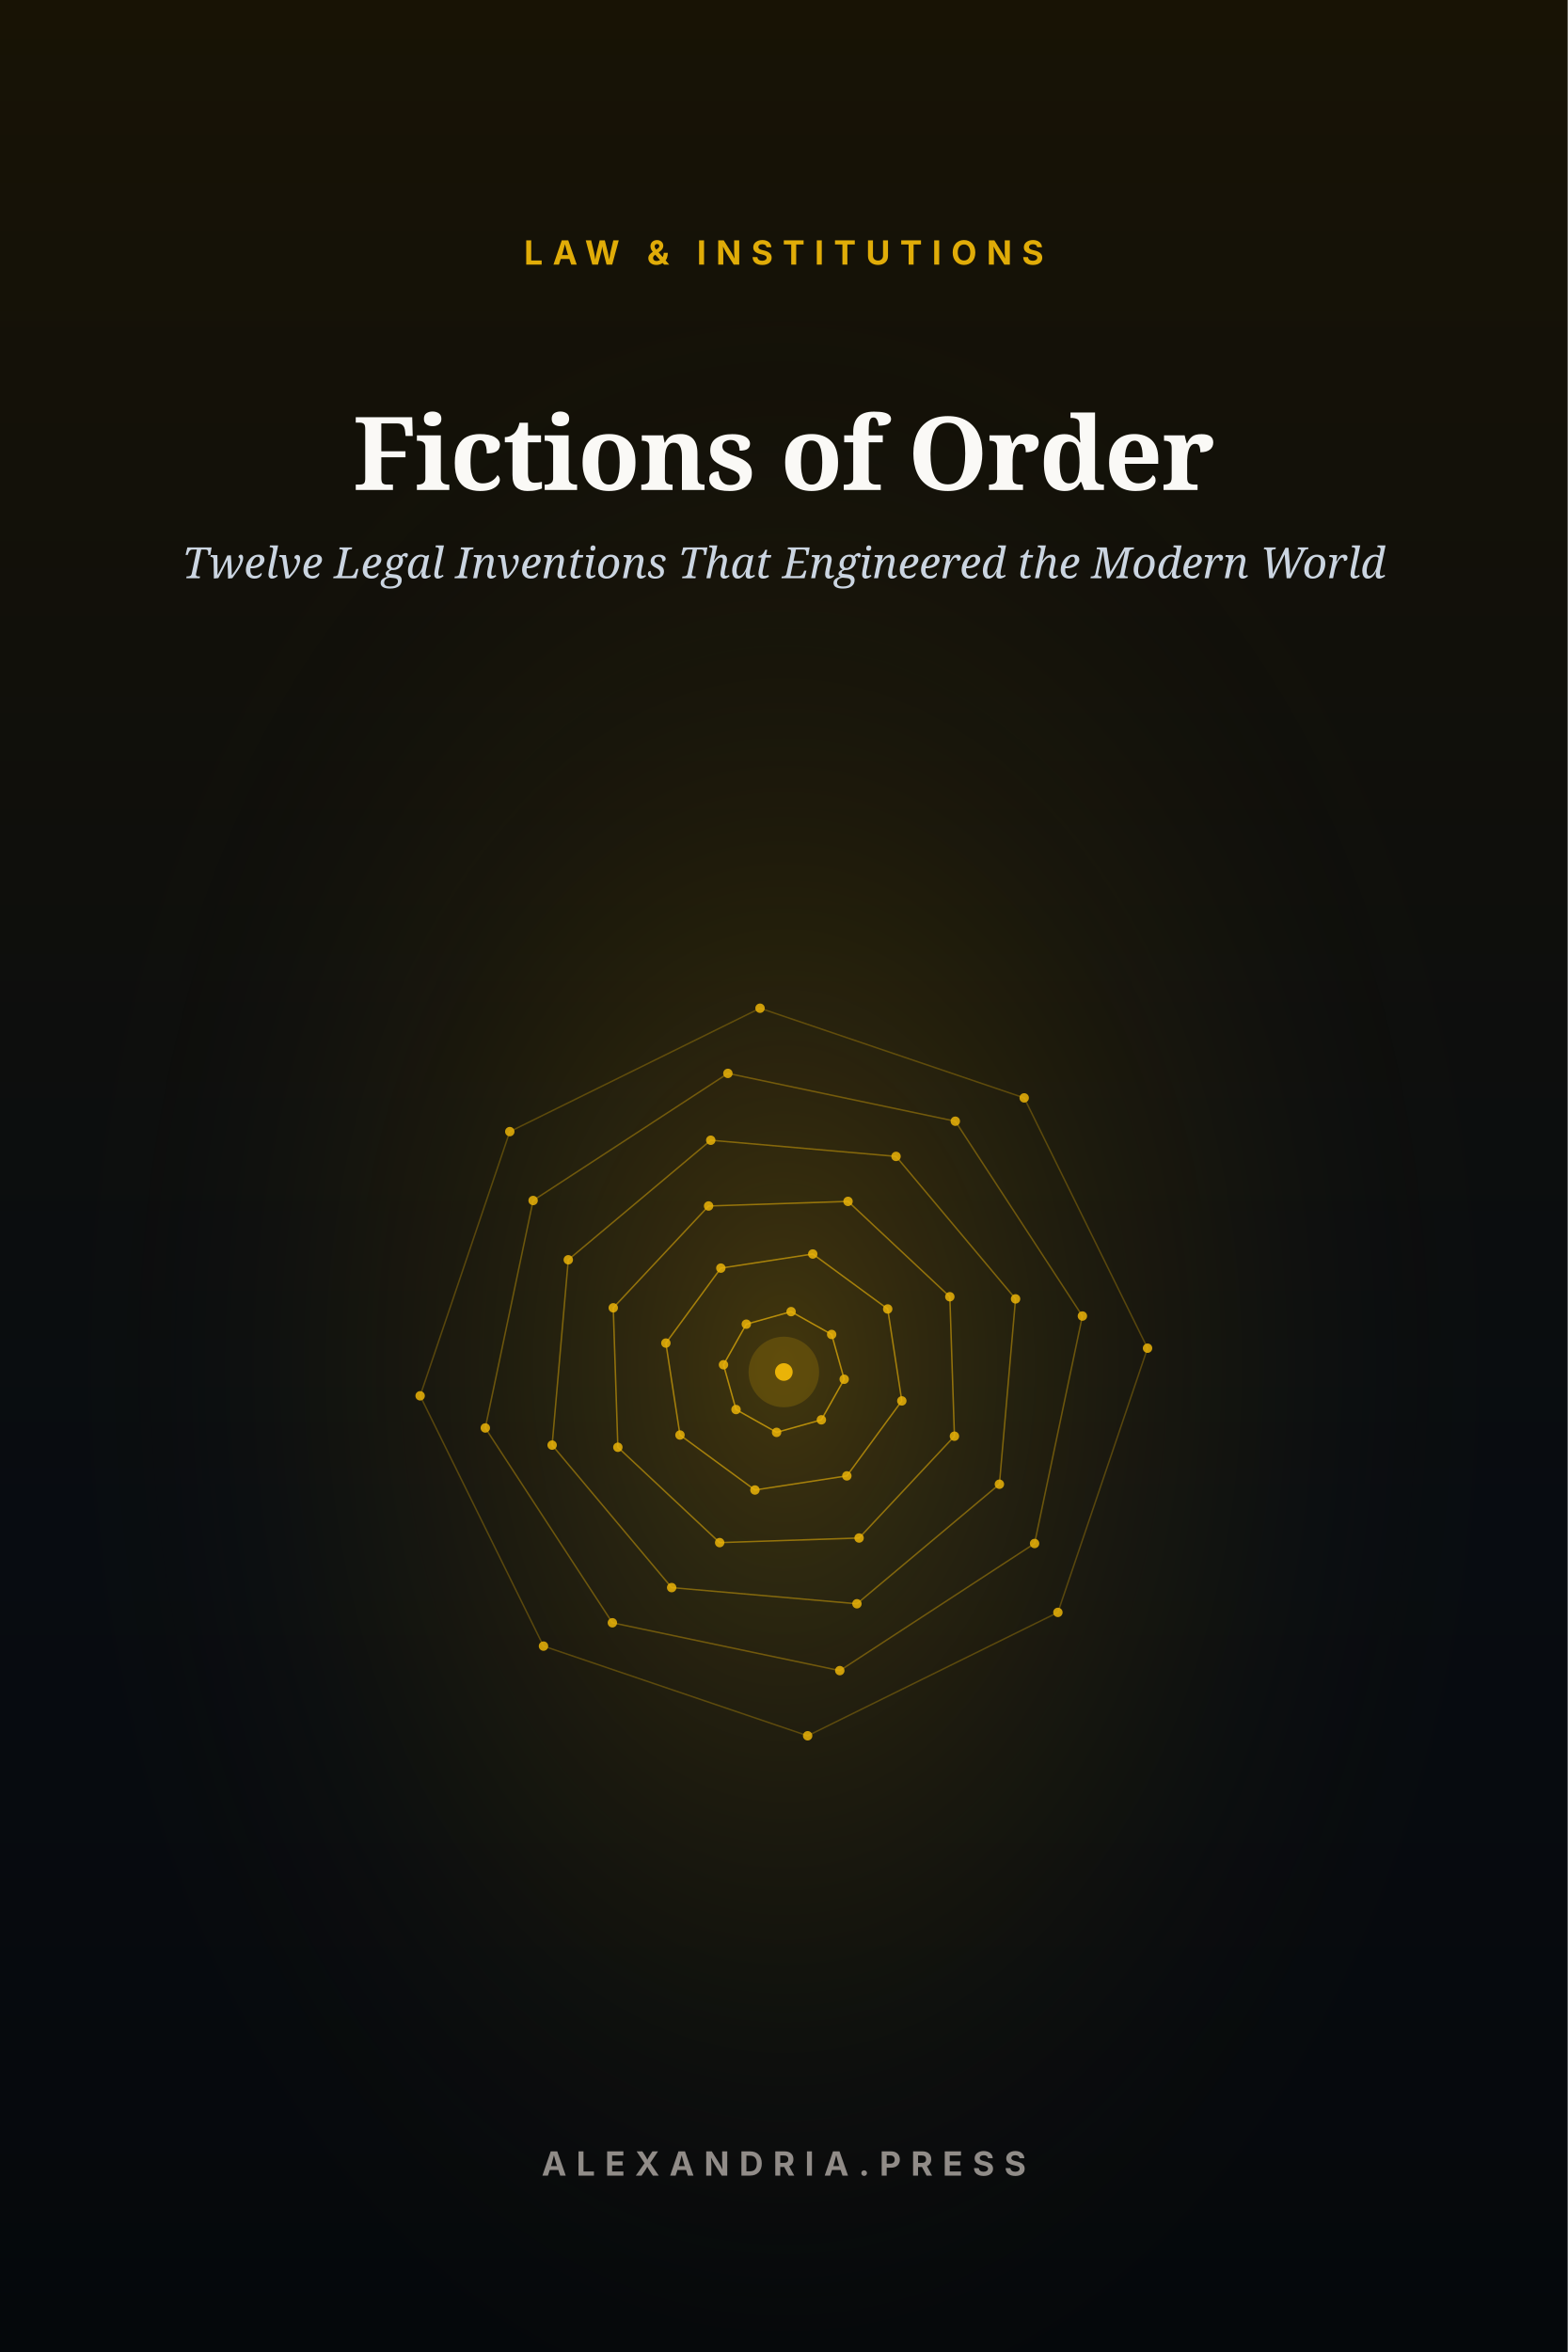
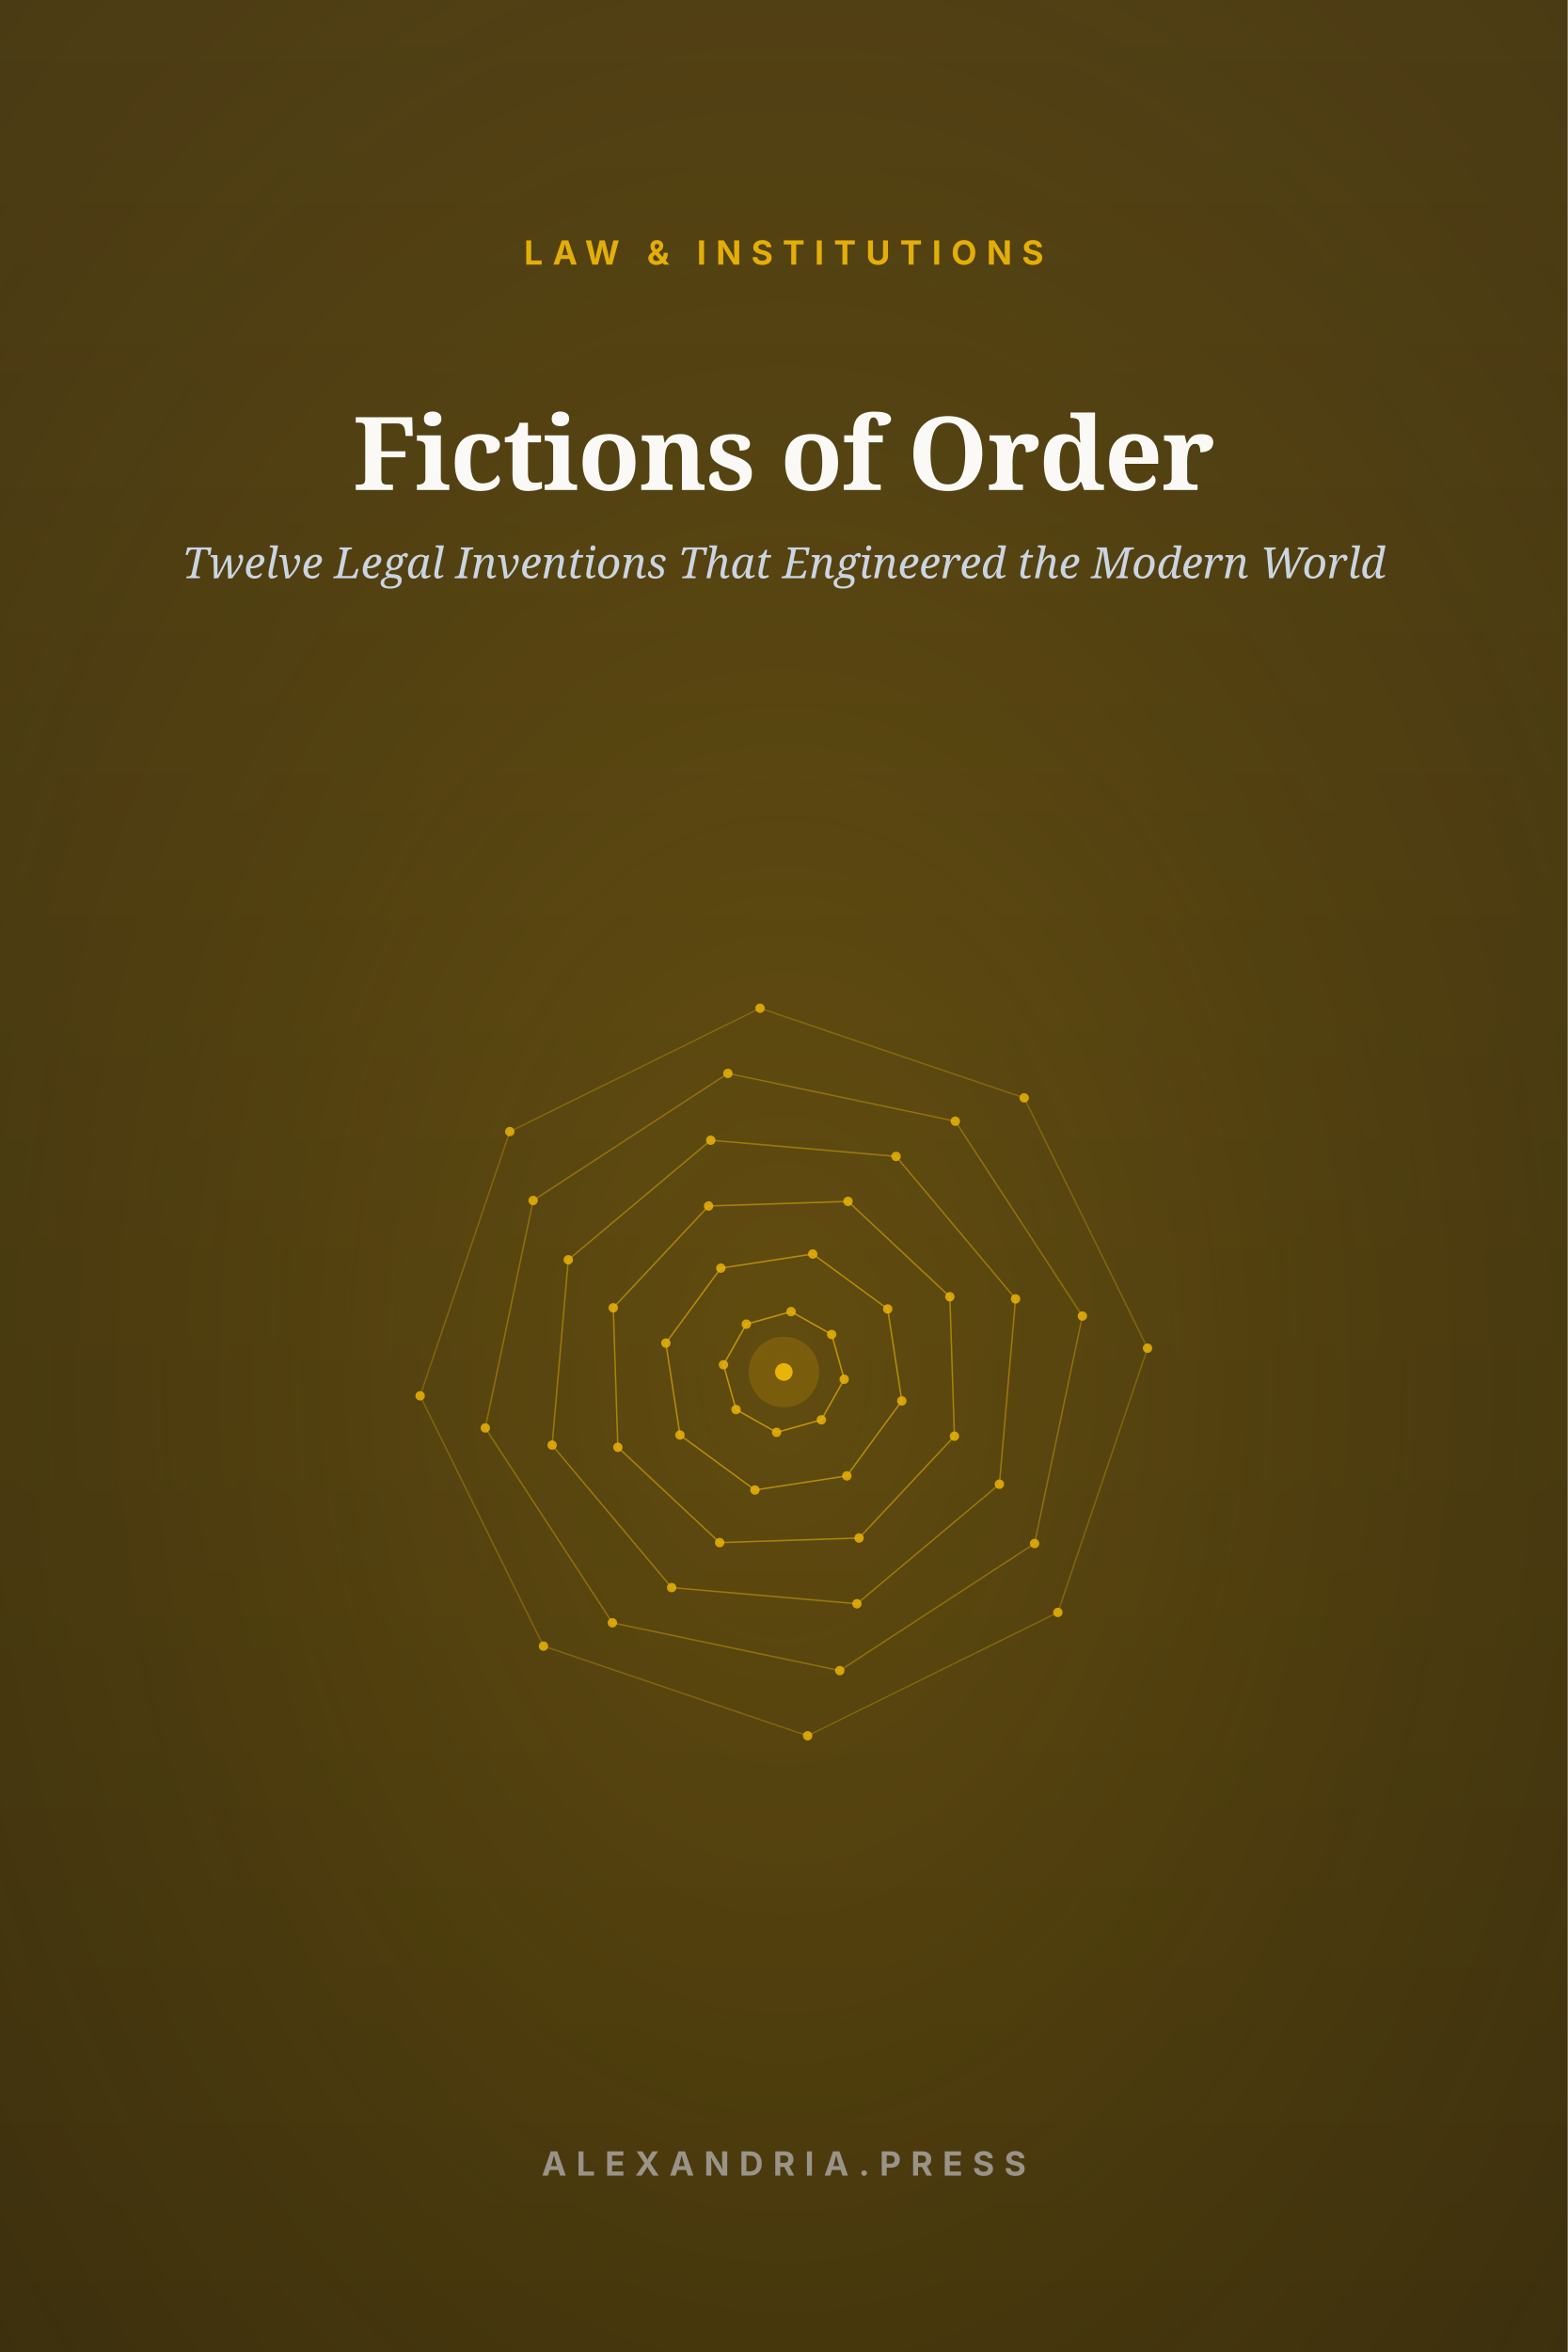
<svg xmlns="http://www.w3.org/2000/svg" viewBox="0 0 1600 2400" width="100%" height="100%">
  <defs>
    <linearGradient id="bg-fictions-of-order" x1="0%" y1="0%" x2="0%" y2="100%">
-       <stop offset="0%" stop-color="#181305" />
-       <stop offset="65%" stop-color="#080c11" />
-       <stop offset="100%" stop-color="#05080b" />
+       <stop offset="0%" stop-color="#3d3115" />
+       <stop offset="60%" stop-color="#302711" />
+       <stop offset="100%" stop-color="#29210e" />
    </linearGradient>
-     <radialGradient id="halo-fictions-of-order" cx="50%" cy="58%" r="48%">
-       <stop offset="0%" stop-color="#eab308" stop-opacity="0.25" />
-       <stop offset="100%" stop-color="#05080b" stop-opacity="0" />
+     <radialGradient id="halo-fictions-of-order" cx="50%" cy="58%" r="75%">
+       <stop offset="0%" stop-color="#eab308" stop-opacity="0.26" />
+       <stop offset="55%" stop-color="#eab308" stop-opacity="0.15" />
+       <stop offset="100%" stop-color="#eab308" stop-opacity="0.08" />
    </radialGradient>
  </defs>
  <rect width="1600" height="2400" fill="url(#bg-fictions-of-order)" />
  <rect width="1600" height="2400" fill="url(#halo-fictions-of-order)" />
  <g text-anchor="middle" font-family="'Inter', -apple-system, sans-serif">
    <text x="800" y="270" font-size="34" font-weight="700" letter-spacing="10" fill="#eab308" opacity="0.95">LAW &amp; INSTITUTIONS</text>
  </g>
  <g text-anchor="middle">
    <text x="800" y="500" font-family="'Literata', Georgia, serif" font-size="104" font-weight="700" letter-spacing="-0.01em" fill="#faf9f6">
      Fictions of Order
    </text>
    <text x="800" y="590" font-family="'Literata', Georgia, serif" font-size="44" font-weight="400" font-style="italic" fill="#cbd5e1">
      Twelve Legal Inventions That Engineered the Modern World
    </text>
  </g>
  <g class="emblem-lattice">
    <circle cx="861.6" cy="1407.4" r="4.8" fill="#eab308" opacity="0.85" />
    <circle cx="838.3" cy="1448.8" r="4.8" fill="#eab308" opacity="0.85" />
    <circle cx="792.6" cy="1461.6" r="4.8" fill="#eab308" opacity="0.85" />
    <circle cx="751.2" cy="1438.3" r="4.8" fill="#eab308" opacity="0.85" />
    <circle cx="738.4" cy="1392.6" r="4.8" fill="#eab308" opacity="0.85" />
    <circle cx="761.7" cy="1351.2" r="4.8" fill="#eab308" opacity="0.85" />
    <circle cx="807.4" cy="1338.4" r="4.8" fill="#eab308" opacity="0.85" />
    <circle cx="848.8" cy="1361.7" r="4.8" fill="#eab308" opacity="0.85" />
    <polygon points="861.6,1407.4 838.3,1448.8 792.6,1461.6 751.2,1438.3 738.4,1392.6 761.7,1351.2 807.4,1338.4 848.8,1361.7" stroke="#eab308" stroke-width="1.5" fill="none" opacity="0.70" />
    <circle cx="920.4" cy="1429.5" r="4.8" fill="#eab308" opacity="0.85" />
    <circle cx="864.3" cy="1506.0" r="4.8" fill="#eab308" opacity="0.85" />
    <circle cx="770.5" cy="1520.4" r="4.8" fill="#eab308" opacity="0.85" />
    <circle cx="694.0" cy="1464.3" r="4.8" fill="#eab308" opacity="0.85" />
    <circle cx="679.6" cy="1370.5" r="4.8" fill="#eab308" opacity="0.85" />
    <circle cx="735.7" cy="1294.0" r="4.8" fill="#eab308" opacity="0.85" />
    <circle cx="829.5" cy="1279.6" r="4.8" fill="#eab308" opacity="0.85" />
    <circle cx="906.0" cy="1335.7" r="4.8" fill="#eab308" opacity="0.85" />
    <polygon points="920.4,1429.5 864.3,1506.0 770.5,1520.4 694.0,1464.3 679.6,1370.5 735.7,1294.0 829.5,1279.6 906.0,1335.7" stroke="#eab308" stroke-width="1.5" fill="none" opacity="0.62" />
    <circle cx="974.1" cy="1465.5" r="4.8" fill="#eab308" opacity="0.85" />
    <circle cx="876.8" cy="1569.4" r="4.8" fill="#eab308" opacity="0.85" />
    <circle cx="734.5" cy="1574.1" r="4.8" fill="#eab308" opacity="0.85" />
    <circle cx="630.6" cy="1476.8" r="4.8" fill="#eab308" opacity="0.85" />
    <circle cx="625.9" cy="1334.5" r="4.8" fill="#eab308" opacity="0.85" />
    <circle cx="723.2" cy="1230.6" r="4.8" fill="#eab308" opacity="0.85" />
    <circle cx="865.5" cy="1225.9" r="4.8" fill="#eab308" opacity="0.85" />
    <circle cx="969.4" cy="1323.2" r="4.8" fill="#eab308" opacity="0.85" />
    <polygon points="974.1,1465.5 876.8,1569.4 734.5,1574.1 630.6,1476.8 625.9,1334.5 723.2,1230.6 865.5,1225.9 969.4,1323.2" stroke="#eab308" stroke-width="1.5" fill="none" opacity="0.54" />
    <circle cx="1020.0" cy="1514.5" r="4.8" fill="#eab308" opacity="0.85" />
    <circle cx="874.6" cy="1636.5" r="4.8" fill="#eab308" opacity="0.85" />
    <circle cx="685.5" cy="1620.0" r="4.8" fill="#eab308" opacity="0.85" />
    <circle cx="563.5" cy="1474.6" r="4.8" fill="#eab308" opacity="0.85" />
    <circle cx="580.0" cy="1285.5" r="4.8" fill="#eab308" opacity="0.85" />
    <circle cx="725.4" cy="1163.5" r="4.8" fill="#eab308" opacity="0.85" />
    <circle cx="914.5" cy="1180.0" r="4.8" fill="#eab308" opacity="0.85" />
    <circle cx="1036.5" cy="1325.4" r="4.8" fill="#eab308" opacity="0.85" />
    <polygon points="1020.0,1514.5 874.6,1636.5 685.5,1620.0 563.5,1474.6 580.0,1285.5 725.4,1163.5 914.5,1180.0 1036.5,1325.4" stroke="#eab308" stroke-width="1.5" fill="none" opacity="0.46" />
    <circle cx="1055.9" cy="1575.0" r="4.8" fill="#eab308" opacity="0.85" />
    <circle cx="857.1" cy="1704.7" r="4.8" fill="#eab308" opacity="0.85" />
    <circle cx="625.0" cy="1655.9" r="4.8" fill="#eab308" opacity="0.85" />
    <circle cx="495.3" cy="1457.1" r="4.8" fill="#eab308" opacity="0.85" />
    <circle cx="544.1" cy="1225.0" r="4.8" fill="#eab308" opacity="0.85" />
    <circle cx="742.9" cy="1095.3" r="4.8" fill="#eab308" opacity="0.85" />
    <circle cx="975.0" cy="1144.1" r="4.8" fill="#eab308" opacity="0.85" />
    <circle cx="1104.7" cy="1342.9" r="4.8" fill="#eab308" opacity="0.85" />
    <polygon points="1055.9,1575.0 857.1,1704.7 625.0,1655.9 495.3,1457.1 544.1,1225.0 742.9,1095.3 975.0,1144.1 1104.7,1342.9" stroke="#eab308" stroke-width="1.5" fill="none" opacity="0.38" />
    <circle cx="1079.7" cy="1645.3" r="4.8" fill="#eab308" opacity="0.85" />
    <circle cx="824.3" cy="1771.2" r="4.8" fill="#eab308" opacity="0.85" />
    <circle cx="554.7" cy="1679.7" r="4.8" fill="#eab308" opacity="0.85" />
    <circle cx="428.8" cy="1424.3" r="4.8" fill="#eab308" opacity="0.85" />
    <circle cx="520.3" cy="1154.7" r="4.8" fill="#eab308" opacity="0.85" />
    <circle cx="775.7" cy="1028.8" r="4.8" fill="#eab308" opacity="0.85" />
    <circle cx="1045.3" cy="1120.3" r="4.8" fill="#eab308" opacity="0.85" />
    <circle cx="1171.2" cy="1375.7" r="4.8" fill="#eab308" opacity="0.85" />
    <polygon points="1079.7,1645.3 824.3,1771.2 554.7,1679.7 428.8,1424.3 520.3,1154.7 775.7,1028.8 1045.3,1120.3 1171.2,1375.7" stroke="#eab308" stroke-width="1.5" fill="none" opacity="0.30" />
    <circle cx="800" cy="1400" r="36" fill="#eab308" opacity="0.18" />
    <circle cx="800" cy="1400" r="9" fill="#eab308" />
  </g>
  <g text-anchor="middle" font-family="'Inter', -apple-system, sans-serif">
    <text x="800" y="2220" font-size="34" font-weight="700" letter-spacing="10" fill="#a8a29e" opacity="0.85">ALEXANDRIA.PRESS</text>
  </g>
</svg>
